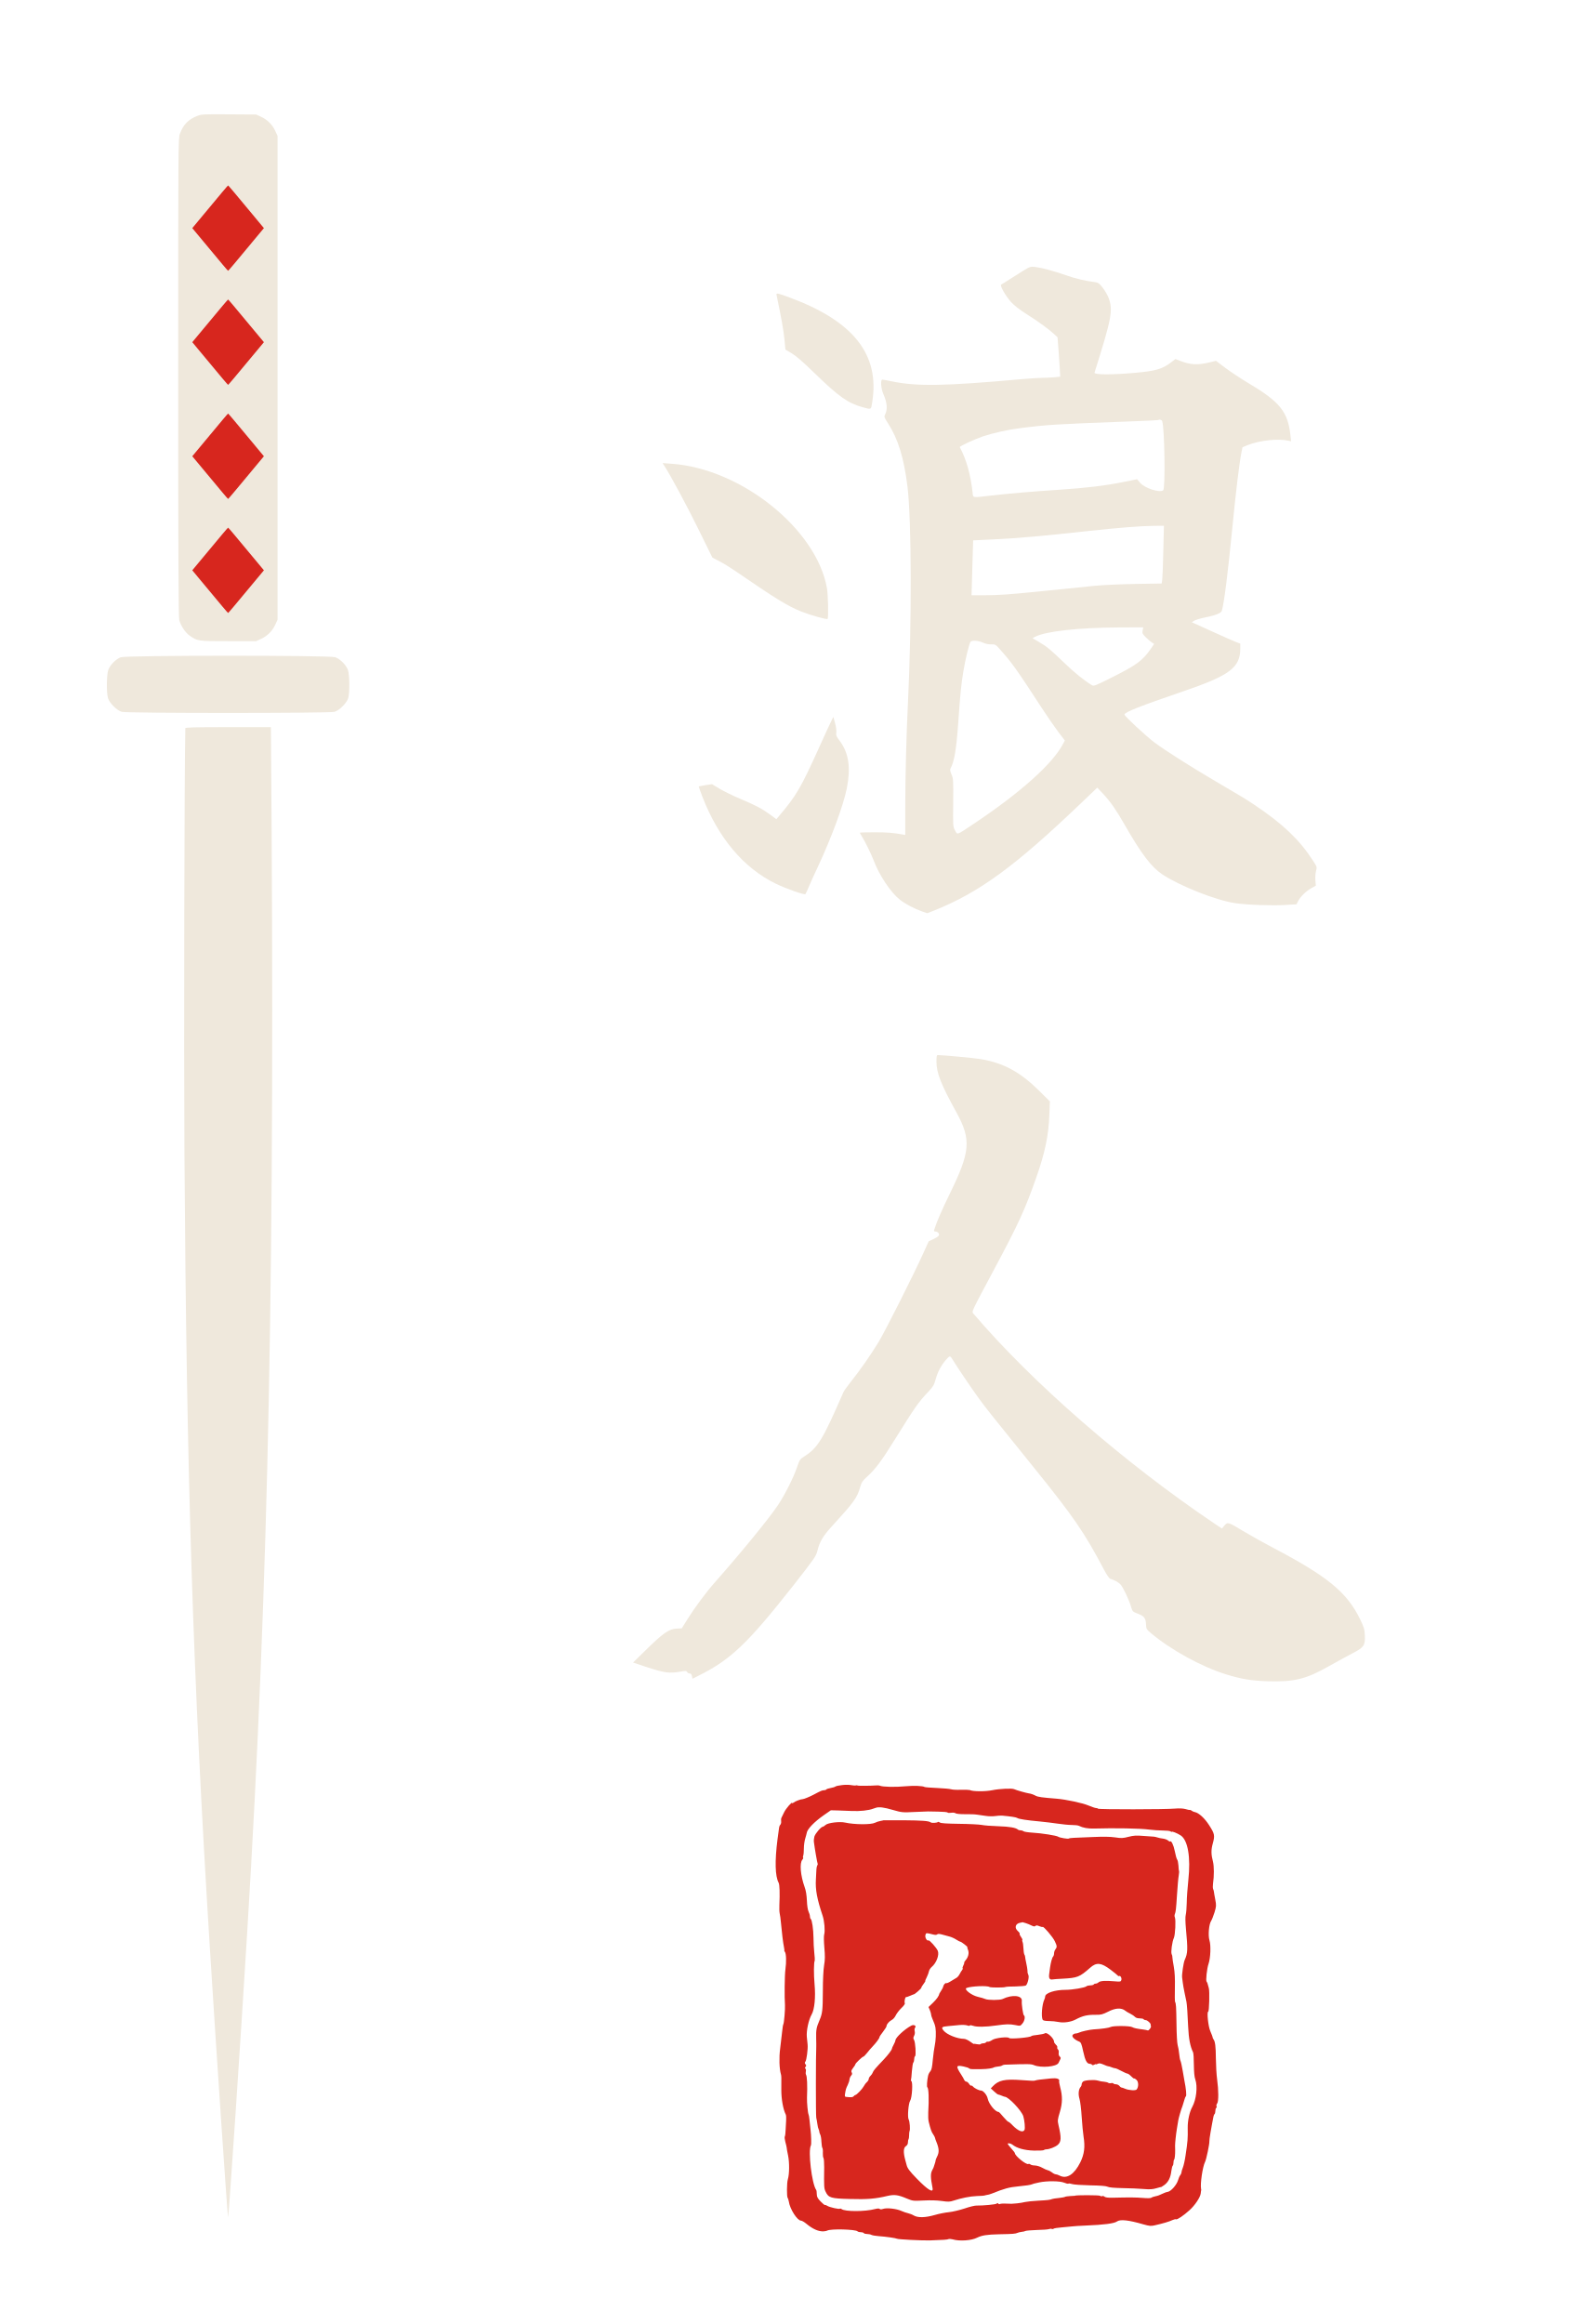
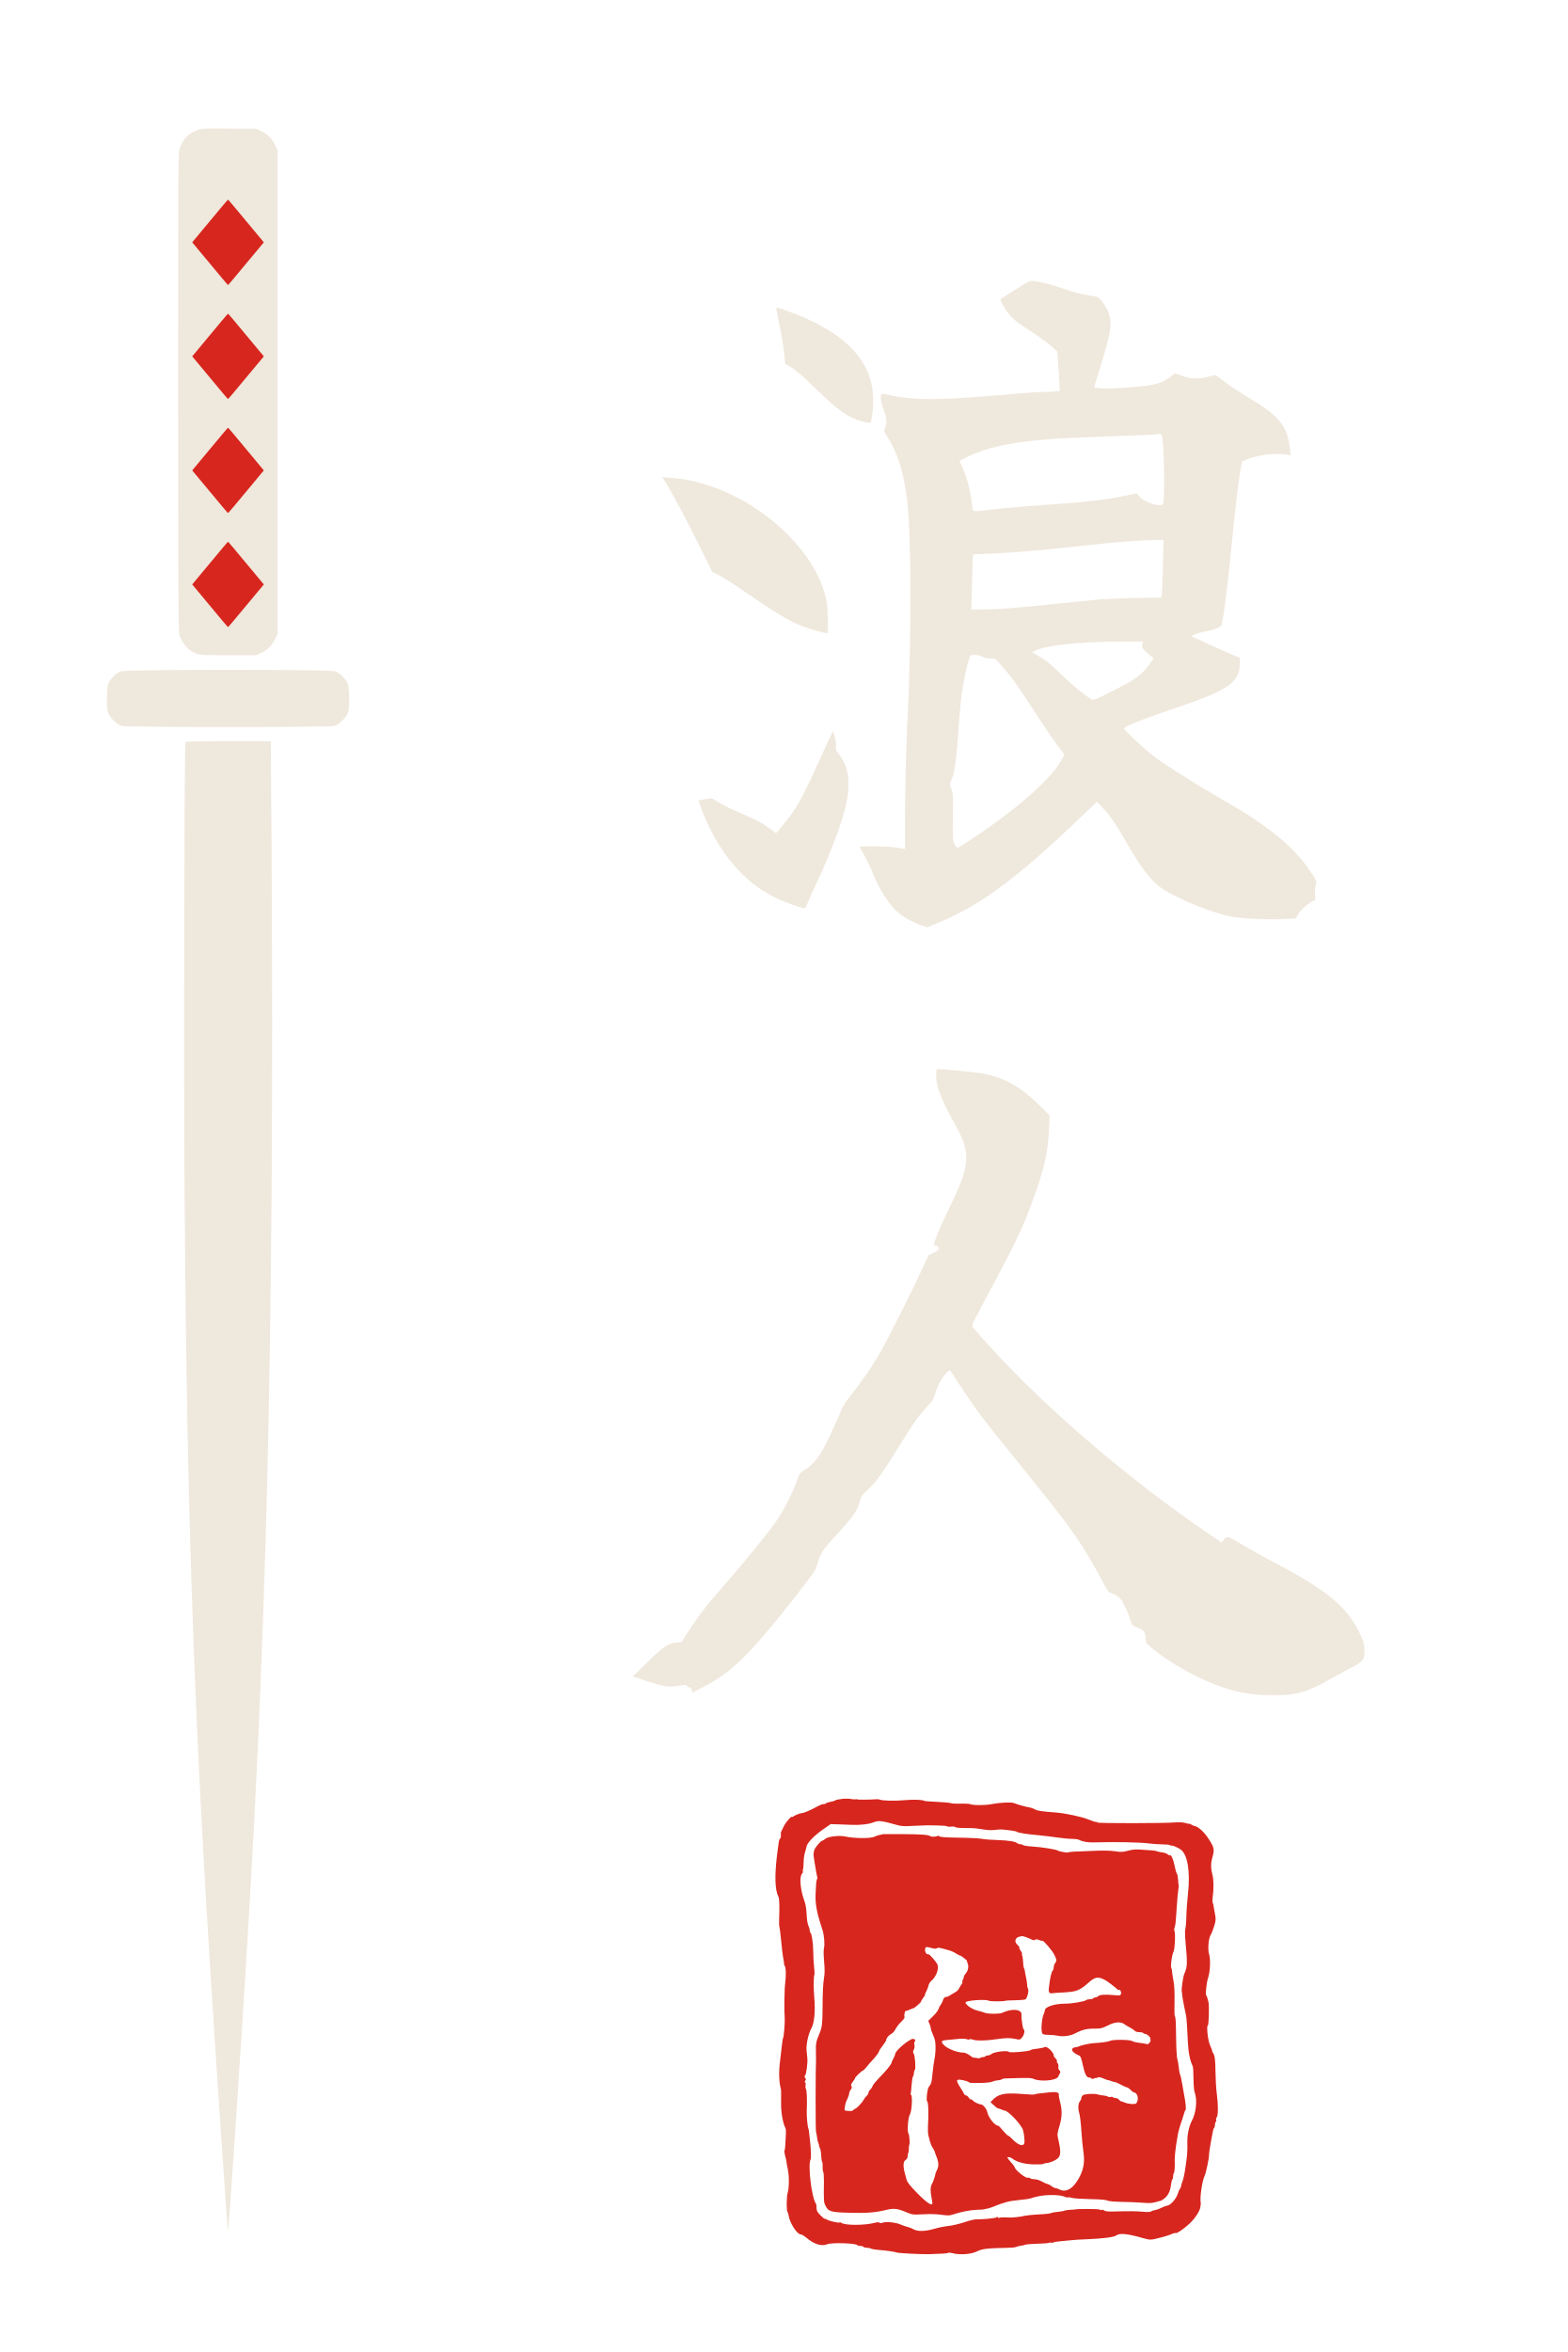
- <svg xmlns="http://www.w3.org/2000/svg" width="2.2in" height="3.26in" viewBox="0 0 1760 2608">
+ <svg xmlns="http://www.w3.org/2000/svg" width="2.2in" height="3.3in" viewBox="0 0 1760 2608">
  <g fill="#D7261E" transform="translate(0,2608) scale(0.1,-0.1)">
    <path d="M2347 23770 l-209 -250 209 -250 c114 -137 210 -250 213 -250 3 0 99 113 213 250 l209 250 -209 250 c-114 138 -210 250 -213 250 -3 0 -99 -112 -213 -250z" />
    <path d="M2347 22490 l-209 -250 209 -250 c114 -137 210 -250 213 -250 3 0 99 113 213 250 l209 250 -209 250 c-114 138 -210 250 -213 250 -3 0 -99 -112 -213 -250z" />
    <path d="M2347 21210 l-209 -250 209 -250 c114 -137 210 -250 213 -250 3 0 99 113 213 250 l209 250 -209 250 c-114 138 -210 250 -213 250 -3 0 -99 -112 -213 -250z" />
    <path d="M2347 19930 l-209 -250 209 -250 c114 -137 210 -250 213 -250 3 0 99 113 213 250 l209 250 -209 250 c-114 138 -210 250 -213 250 -3 0 -99 -112 -213 -250z" />
    <path d="M9452 6048 c-35 -4 -69 -11 -75 -16 -7 -6 -31 -13 -54 -17 -24 -4 -45 -11 -49 -16 -3 -5 -14 -9 -25 -9 -21 0 -35 -6 -116 -49 -45 -24 -111 -51 -124 -51 -22 0 -85 -24 -103 -39 -9 -7 -16 -10 -16 -5 0 19 -70 -62 -90 -104 -12 -26 -26 -54 -30 -62 -4 -8 -5 -26 -3 -39 2 -13 -2 -30 -9 -38 -14 -17 -12 -11 -32 -165 -31 -244 -27 -412 13 -487 11 -19 14 -121 8 -251 -2 -36 0 -78 4 -95 4 -16 10 -59 13 -95 10 -114 25 -234 34 -277 5 -24 7 -43 4 -43 -2 0 1 -6 7 -14 15 -18 18 -113 6 -196 -9 -61 -12 -322 -5 -400 3 -43 -10 -201 -18 -215 -4 -5 -10 -44 -14 -85 -4 -41 -14 -126 -22 -188 -14 -106 -10 -226 9 -292 5 -15 5 -30 4 -175 0 -102 20 -216 50 -275 4 -8 6 -37 4 -65 -2 -27 -4 -77 -6 -110 -1 -33 -5 -65 -9 -71 -4 -6 -1 -33 6 -60 8 -27 14 -56 15 -64 0 -8 7 -49 16 -90 16 -79 15 -208 -3 -267 -12 -38 -13 -194 -2 -208 5 -6 10 -24 13 -40 12 -85 95 -215 137 -215 10 0 37 -16 60 -35 72 -60 138 -89 195 -85 17 1 34 5 39 8 36 22 317 15 340 -8 6 -6 22 -10 37 -10 15 0 31 -5 34 -10 3 -6 20 -10 36 -10 17 0 39 -4 49 -10 10 -5 47 -12 82 -14 85 -6 193 -22 205 -29 13 -8 277 -21 368 -19 150 5 201 8 211 15 6 3 26 2 45 -3 77 -23 213 -14 276 19 53 26 110 35 248 38 155 3 180 5 205 16 8 4 29 9 46 11 17 1 36 6 43 10 7 4 65 9 129 11 64 1 125 6 135 10 9 4 23 5 31 2 7 -3 17 -2 22 3 5 4 45 11 89 14 44 4 96 9 115 11 19 3 91 7 160 10 197 8 315 23 345 45 37 27 130 17 298 -32 69 -19 84 -21 130 -10 88 20 160 41 195 58 18 8 36 12 41 9 12 -7 84 41 150 101 62 55 122 146 127 189 1 16 4 32 5 35 1 3 1 9 -1 15 -11 59 17 250 45 305 14 27 51 205 48 230 -1 8 5 53 13 100 9 47 17 92 18 100 12 72 19 101 27 106 5 3 9 18 9 34 0 16 4 31 10 35 5 3 7 12 3 20 -3 9 1 22 8 31 16 20 16 148 -1 269 -7 50 -13 155 -14 235 -1 136 -8 191 -27 215 -4 6 -7 12 -8 15 0 9 -13 44 -28 78 -23 52 -40 217 -23 217 11 0 17 229 7 263 -4 12 -9 32 -12 44 -2 12 -8 25 -13 30 -11 11 3 146 22 201 22 66 28 205 10 263 -17 56 -6 180 19 218 9 13 25 56 38 96 20 68 21 77 8 144 -8 39 -14 78 -15 86 -1 8 -4 23 -9 32 -4 10 -4 37 -1 60 13 86 12 194 0 244 -22 84 -23 134 -2 209 24 87 20 107 -42 203 -49 77 -116 139 -161 147 -12 2 -27 9 -34 15 -7 6 -17 10 -21 9 -5 -2 -28 3 -51 10 -27 7 -68 9 -115 5 -101 -10 -859 -11 -865 -1 -2 4 -12 7 -21 7 -10 0 -49 13 -87 29 -66 28 -255 68 -355 76 -164 13 -210 19 -236 33 -26 14 -55 24 -79 27 -32 5 -137 35 -161 46 -25 13 -165 6 -249 -11 -78 -16 -220 -15 -251 2 -5 2 -49 4 -99 3 -49 -2 -100 1 -112 6 -12 4 -82 11 -154 14 -73 3 -136 8 -141 11 -21 13 -119 17 -208 9 -121 -12 -269 -8 -295 6 -6 3 -23 5 -40 3 -70 -5 -206 -6 -211 -1 -3 3 -12 3 -18 1 -7 -3 -30 -1 -52 3 -21 5 -68 5 -102 1z m568 -279 c102 -29 109 -30 245 -23 77 3 145 6 150 6 6 -1 56 -1 112 -2 57 -1 105 -5 108 -10 3 -5 21 -6 40 -3 19 3 41 1 48 -5 8 -7 52 -11 108 -11 52 1 112 -1 134 -5 22 -3 66 -9 98 -14 32 -5 79 -6 105 -2 26 4 61 6 79 5 90 -8 159 -18 169 -26 14 -12 113 -27 249 -39 61 -6 153 -17 206 -25 53 -8 124 -15 158 -15 34 0 69 -4 79 -9 46 -23 102 -33 171 -31 227 7 522 2 621 -12 41 -5 109 -10 150 -10 41 0 81 -4 88 -10 6 -6 12 -8 12 -5 0 10 63 -15 101 -40 81 -53 114 -245 86 -501 -9 -86 -18 -202 -18 -257 -1 -54 -6 -114 -11 -133 -6 -22 -5 -77 2 -156 22 -235 21 -274 -14 -351 -13 -28 -33 -163 -29 -195 2 -8 4 -33 7 -55 2 -22 12 -76 21 -120 9 -44 19 -89 21 -100 5 -23 14 -152 19 -280 6 -133 23 -221 55 -286 5 -9 9 -72 9 -140 1 -81 6 -138 16 -164 28 -80 12 -225 -34 -309 -31 -56 -52 -153 -51 -234 2 -121 0 -150 -24 -309 -8 -56 -22 -118 -31 -139 -8 -20 -15 -43 -15 -52 0 -8 -6 -23 -13 -31 -8 -9 -19 -34 -25 -56 -16 -54 -80 -127 -116 -132 -15 -2 -44 -13 -64 -23 -20 -11 -52 -23 -72 -26 -19 -4 -41 -11 -48 -17 -8 -6 -45 -7 -100 -2 -80 6 -132 7 -338 2 -47 -1 -77 3 -87 11 -9 8 -21 11 -27 7 -6 -4 -17 -2 -24 4 -10 8 -281 9 -281 0 0 0 -23 -2 -51 -3 -27 -2 -55 -5 -61 -9 -6 -4 -37 -9 -69 -13 -33 -3 -66 -8 -74 -11 -29 -11 -46 -13 -155 -19 -60 -3 -128 -10 -150 -15 -22 -6 -62 -12 -90 -15 -64 -6 -60 -6 -126 -3 -30 2 -60 -1 -66 -4 -7 -4 -15 -3 -18 3 -5 8 -11 8 -19 1 -12 -10 -151 -23 -226 -22 -19 1 -80 -14 -135 -33 -55 -18 -134 -37 -175 -41 -41 -4 -113 -18 -160 -32 -105 -30 -187 -32 -233 -6 -18 11 -47 22 -65 26 -17 4 -52 15 -76 26 -54 25 -164 37 -204 23 -20 -7 -33 -7 -40 0 -6 6 -24 5 -52 -2 -112 -30 -338 -30 -375 0 -6 5 -14 7 -18 4 -8 -9 -118 16 -142 32 -12 8 -24 12 -26 9 -3 -2 -25 15 -48 39 -35 36 -43 51 -44 82 0 22 -3 44 -7 49 -49 69 -93 438 -59 500 6 12 4 109 -5 183 -3 28 -8 75 -11 103 -3 29 -7 55 -10 59 -8 13 -20 136 -18 190 6 138 1 239 -11 258 -4 7 -5 24 -2 37 3 13 1 27 -4 30 -8 5 -7 11 1 21 9 11 9 17 -1 29 -9 11 -10 18 -1 29 13 15 30 144 25 191 -1 17 -5 57 -9 89 -6 66 20 190 55 251 32 57 45 193 32 337 -10 112 -9 249 2 266 2 4 0 43 -5 87 -5 44 -9 121 -9 170 -1 95 -17 202 -31 211 -5 3 -9 15 -9 28 0 13 -7 36 -15 53 -9 18 -17 68 -19 124 -3 63 -11 114 -26 154 -46 128 -58 269 -25 305 8 9 12 19 9 23 -4 3 -3 14 1 24 4 10 7 46 7 80 0 35 7 84 15 110 8 27 16 55 17 63 5 43 85 126 196 203 l75 52 80 -2 c44 -1 114 -4 155 -6 93 -4 188 6 240 26 8 3 22 8 30 10 35 12 91 5 190 -24z" />
    <path d="M9916 5653 c-1 -1 -17 -5 -35 -8 -18 -3 -46 -12 -61 -20 -44 -23 -233 -21 -335 2 -60 14 -194 -2 -220 -27 -12 -11 -26 -20 -31 -20 -19 0 -84 -76 -94 -110 -5 -18 -8 -47 -5 -64 10 -79 37 -231 41 -238 3 -4 2 -14 -3 -20 -4 -7 -9 -26 -10 -43 -1 -16 -4 -68 -6 -115 -7 -115 12 -219 76 -410 19 -57 29 -169 17 -209 -5 -17 -4 -79 2 -148 8 -92 8 -135 -3 -198 -8 -49 -14 -163 -14 -295 -1 -209 -5 -245 -37 -320 -36 -84 -40 -109 -38 -205 1 -44 2 -87 1 -95 -5 -73 -6 -772 0 -795 4 -16 10 -49 13 -73 3 -24 9 -49 13 -55 4 -7 8 -19 8 -27 0 -8 5 -24 11 -35 6 -11 12 -47 13 -80 2 -33 6 -64 11 -70 4 -5 7 -30 5 -55 -1 -25 2 -50 7 -57 5 -6 8 -53 8 -105 -3 -222 -2 -235 16 -273 32 -69 59 -77 274 -82 192 -6 286 2 419 34 78 18 119 13 216 -28 70 -29 74 -29 192 -23 75 4 153 2 205 -6 70 -10 90 -9 128 4 89 29 186 49 265 52 44 1 80 4 80 5 0 1 9 3 20 5 27 4 46 9 70 19 134 54 192 70 290 79 91 9 137 16 155 23 20 8 17 7 84 22 84 18 232 17 279 -3 21 -9 42 -14 48 -11 5 4 24 1 43 -5 18 -6 109 -12 202 -14 114 -2 177 -7 193 -15 16 -9 74 -14 170 -16 80 -1 187 -6 236 -10 71 -6 101 -4 145 9 30 9 55 15 55 14 0 -1 15 9 33 22 44 32 70 84 78 155 4 30 11 58 15 61 5 3 9 18 9 33 0 15 3 31 7 35 8 7 13 60 12 111 0 17 -1 37 -1 45 0 33 10 129 21 195 7 39 14 79 15 90 3 23 34 131 47 160 4 11 13 39 19 62 6 23 14 45 19 47 10 6 2 90 -16 176 -2 8 -10 58 -19 110 -9 52 -20 103 -25 113 -5 9 -12 45 -15 80 -3 34 -11 78 -17 97 -6 19 -12 124 -13 235 -3 201 -5 232 -16 250 -3 6 -4 77 -2 158 2 106 -1 172 -12 235 -9 48 -16 96 -16 106 1 11 -3 27 -8 36 -11 21 5 141 25 184 15 34 23 200 11 229 -5 9 -5 25 -1 35 11 29 14 51 25 222 6 91 14 186 19 212 4 27 6 50 4 52 -3 2 -6 29 -7 60 -2 30 -8 61 -15 69 -6 8 -18 50 -26 93 -14 70 -40 123 -53 109 -3 -3 -13 2 -23 11 -10 9 -35 18 -56 21 -21 2 -49 8 -63 13 -14 4 -32 9 -40 9 -8 0 -60 4 -115 8 -83 7 -112 5 -170 -10 -62 -16 -79 -17 -151 -6 -56 8 -132 9 -245 4 -90 -4 -188 -8 -216 -9 -29 -1 -55 -5 -58 -8 -7 -7 -104 9 -118 20 -17 13 -186 40 -291 46 -49 3 -94 10 -100 16 -5 5 -20 10 -31 10 -12 0 -25 3 -29 7 -22 22 -94 35 -221 39 -77 2 -162 9 -190 15 -27 5 -141 11 -251 12 -140 2 -206 6 -216 15 -8 6 -18 9 -21 6 -10 -11 -69 -14 -81 -5 -22 17 -94 22 -309 24 -120 1 -220 1 -221 0z m1595 -1154 c19 -6 49 -18 66 -27 24 -12 36 -13 44 -5 8 8 20 8 44 -3 18 -7 35 -11 37 -8 10 9 115 -114 136 -160 26 -54 27 -66 7 -92 -8 -10 -15 -30 -15 -44 0 -15 -5 -31 -11 -37 -11 -11 -26 -66 -34 -123 -2 -19 -7 -53 -10 -76 -6 -45 7 -64 40 -57 11 2 61 6 110 8 168 9 191 18 310 123 71 63 123 58 229 -22 41 -31 78 -61 81 -66 4 -6 10 -8 15 -5 14 8 32 -23 25 -45 -6 -19 -12 -20 -78 -14 -103 9 -159 5 -178 -12 -8 -8 -23 -14 -32 -14 -9 0 -19 -4 -22 -10 -3 -5 -21 -10 -39 -10 -17 0 -37 -5 -42 -10 -16 -16 -158 -40 -234 -40 -122 0 -230 -36 -230 -76 0 -8 -4 -22 -9 -32 -26 -52 -38 -197 -18 -229 5 -8 31 -13 67 -13 33 0 83 -5 111 -11 56 -12 138 0 189 27 81 43 133 55 230 54 56 -1 75 4 135 34 84 44 151 47 195 11 8 -7 33 -22 56 -33 22 -11 46 -28 53 -36 8 -10 29 -16 52 -16 21 0 41 -4 44 -10 3 -5 14 -10 24 -10 17 0 57 -35 55 -49 -1 -3 1 -12 3 -19 6 -14 -26 -54 -37 -47 -4 2 -26 7 -50 10 -73 9 -102 15 -124 27 -28 15 -215 16 -241 1 -19 -10 -101 -22 -193 -27 -43 -3 -139 -24 -164 -37 -10 -5 -26 -9 -37 -9 -10 0 -25 -7 -32 -16 -15 -18 18 -52 71 -74 22 -9 28 -23 47 -111 22 -103 42 -139 74 -139 10 0 21 -5 24 -10 4 -7 13 -7 26 0 10 6 19 8 19 5 0 -3 9 -1 20 5 16 8 31 6 66 -9 25 -11 48 -20 52 -19 4 1 20 -4 35 -10 16 -7 35 -12 42 -12 8 0 40 -13 70 -30 30 -16 61 -30 68 -30 7 0 26 -13 42 -30 16 -16 31 -28 34 -25 2 3 15 -4 27 -16 23 -22 24 -78 1 -107 -12 -15 -89 -10 -132 9 -16 7 -34 13 -40 13 -5 1 -16 9 -23 19 -7 9 -24 17 -37 17 -13 0 -26 4 -29 9 -3 5 -15 7 -26 4 -11 -3 -26 -1 -33 4 -6 5 -28 10 -47 12 -19 1 -49 6 -66 12 -41 13 -149 6 -168 -10 -9 -8 -16 -21 -16 -30 0 -9 -4 -21 -9 -27 -26 -27 -32 -83 -16 -136 9 -29 20 -120 25 -203 5 -82 15 -183 21 -222 19 -116 8 -198 -36 -288 -68 -137 -152 -191 -232 -150 -15 8 -35 15 -44 15 -9 0 -28 9 -42 21 -15 11 -35 22 -46 24 -11 2 -40 15 -63 28 -24 14 -60 25 -82 26 -21 0 -44 5 -52 12 -7 6 -17 8 -22 5 -22 -14 -152 91 -152 122 0 4 -18 28 -40 52 -22 24 -40 48 -40 52 0 11 35 5 52 -9 50 -40 135 -64 241 -67 59 -1 110 1 113 6 3 4 14 8 25 8 36 0 100 25 130 50 40 34 42 79 9 221 -12 52 -11 62 15 148 30 101 31 178 3 281 -8 31 -13 61 -11 66 8 25 -27 36 -89 30 -122 -12 -163 -17 -178 -23 -15 -6 -33 -5 -155 4 -190 14 -258 -1 -323 -70 l-22 -23 37 -34 c20 -19 41 -35 47 -35 6 -1 24 -6 39 -13 16 -7 31 -12 34 -12 41 0 188 -155 208 -219 14 -47 22 -136 13 -153 -17 -34 -70 -13 -133 51 -21 23 -44 41 -50 41 -5 1 -30 26 -55 55 -24 30 -48 55 -53 55 -37 0 -109 89 -122 150 -8 40 -50 90 -75 90 -22 0 -75 26 -90 45 -7 8 -16 13 -20 10 -4 -3 -15 6 -24 20 -9 14 -23 25 -31 25 -9 0 -20 10 -25 23 -6 12 -19 36 -30 52 -65 100 -62 113 24 95 30 -6 58 -16 62 -21 3 -5 22 -10 42 -9 20 0 64 0 97 0 66 1 124 9 140 20 6 3 25 7 44 9 19 1 40 6 46 11 6 5 20 9 30 10 267 9 296 9 329 -5 81 -34 256 -18 276 25 4 8 12 25 18 37 9 17 8 24 -4 34 -10 8 -14 24 -12 41 3 16 -1 33 -8 39 -7 6 -11 16 -8 23 3 7 -4 21 -16 31 -11 10 -20 24 -20 32 0 39 -81 113 -103 95 -7 -5 -42 -13 -79 -17 -37 -3 -70 -10 -73 -14 -9 -16 -241 -36 -249 -22 -12 18 -156 2 -189 -21 -17 -12 -39 -21 -48 -20 -10 2 -20 -2 -24 -8 -3 -5 -17 -10 -30 -10 -13 0 -26 -4 -29 -9 -3 -5 -21 -5 -41 -1 -19 4 -35 6 -35 3 0 -3 -19 9 -42 26 -23 17 -54 31 -69 31 -76 0 -194 48 -230 94 -28 35 -20 43 53 49 35 3 91 9 125 12 33 3 73 1 87 -4 15 -6 28 -7 31 -1 3 5 19 3 38 -4 36 -14 144 -13 257 4 115 16 150 17 213 5 58 -12 58 -12 82 17 25 29 34 82 16 92 -9 6 -27 128 -23 160 8 64 -107 76 -216 23 -30 -14 -164 -14 -194 0 -13 6 -49 17 -81 24 -73 16 -164 87 -129 100 55 21 232 28 257 11 12 -8 166 -8 180 0 6 3 57 6 114 6 57 1 109 6 115 11 20 17 39 97 27 119 -5 10 -10 27 -9 38 0 19 -9 77 -19 118 -3 11 -6 30 -7 41 0 11 -5 26 -10 33 -4 7 -9 39 -10 71 -1 31 -6 62 -10 69 -4 7 -5 16 -2 21 3 5 -4 20 -15 35 -11 14 -18 30 -15 34 3 5 -6 19 -19 30 -43 37 -30 85 25 95 14 2 25 5 26 6 1 0 16 -4 35 -10z m-1034 -129 c19 -5 35 -4 41 2 8 8 24 7 54 -1 24 -7 60 -17 81 -22 21 -5 56 -20 77 -34 22 -14 44 -25 48 -25 5 0 26 -13 47 -30 21 -16 35 -30 32 -30 -3 0 0 -14 7 -31 15 -35 3 -83 -27 -117 -10 -11 -17 -23 -15 -28 1 -5 -4 -20 -11 -32 -7 -13 -10 -26 -7 -29 3 -4 1 -12 -5 -20 -7 -7 -19 -28 -28 -45 -9 -18 -25 -37 -36 -43 -11 -6 -39 -23 -63 -38 -23 -15 -47 -25 -51 -22 -10 6 -32 -18 -35 -38 -1 -8 -10 -27 -21 -43 -11 -16 -20 -31 -21 -34 -6 -29 -30 -63 -72 -104 l-51 -49 15 -35 c8 -19 14 -41 14 -49 0 -8 6 -29 14 -46 23 -53 29 -71 35 -102 8 -49 4 -146 -8 -200 -6 -27 -16 -99 -22 -160 -7 -83 -14 -114 -28 -130 -10 -11 -22 -33 -25 -50 -12 -56 -16 -124 -8 -129 15 -9 19 -136 10 -281 -2 -38 0 -86 5 -105 21 -85 32 -117 50 -141 10 -14 19 -32 21 -40 1 -8 7 -25 13 -39 34 -82 36 -124 8 -176 -8 -16 -15 -34 -15 -41 0 -6 -4 -22 -9 -35 -5 -13 -9 -26 -10 -31 0 -4 -8 -22 -18 -40 -21 -40 -20 -81 3 -200 13 -63 -51 -25 -179 107 -78 80 -104 115 -112 151 -2 6 -8 30 -15 55 -23 85 -21 137 6 155 16 10 24 25 24 44 0 15 3 31 7 34 3 4 6 24 6 44 0 21 2 42 5 48 9 15 2 112 -10 130 -15 25 -3 181 17 211 21 31 32 209 13 220 -4 3 -7 8 -4 12 2 4 7 47 10 97 4 49 11 94 16 99 6 6 10 22 10 37 0 15 4 31 10 34 13 8 4 159 -12 184 -10 16 -9 25 1 45 8 14 11 35 7 51 -4 15 -2 33 4 40 18 22 -14 39 -43 23 -77 -41 -177 -135 -177 -164 0 -7 -9 -29 -20 -49 -11 -20 -20 -40 -20 -46 0 -12 -45 -72 -89 -118 -97 -102 -119 -128 -125 -147 -4 -12 -15 -29 -26 -39 -11 -10 -20 -26 -20 -35 0 -9 -9 -25 -21 -36 -12 -10 -28 -32 -36 -48 -16 -30 -80 -96 -93 -96 -4 0 -13 -6 -19 -14 -11 -13 -28 -14 -89 -7 -10 1 -12 11 -8 34 8 51 11 60 30 99 10 20 19 48 20 63 2 14 10 33 19 43 11 12 13 22 6 35 -8 13 -4 25 15 50 15 19 26 37 26 42 0 10 78 85 89 85 5 0 24 19 43 43 18 23 46 56 63 73 39 41 75 90 75 102 0 6 18 33 40 61 22 28 40 57 40 65 0 19 30 54 60 69 14 7 33 29 43 50 10 21 38 58 63 82 26 24 43 48 39 55 -8 12 3 70 13 68 4 -1 24 6 46 15 21 9 40 17 43 17 10 0 83 64 83 73 0 6 11 25 26 44 14 18 22 33 19 33 -3 0 4 19 16 41 11 23 23 54 25 68 3 14 16 35 30 47 53 44 88 136 69 182 -16 36 -94 124 -105 117 -16 -10 -41 32 -34 59 7 27 6 27 91 6z" />
  </g>
  <g fill="#EFE8DC" transform="translate(0,2608) scale(0.1,-0.1)">
    <path d="M2216 24780 c-102 -40 -158 -97 -196 -199 -20 -50 -20 -97 -20 -2732 0 -1989 3 -2692 12 -2727 15 -61 69 -143 116 -175 89 -62 89 -62 432 -62 l315 0 56 26 c71 33 125 87 158 158 l26 56 0 2715 0 2715 -26 56 c-33 71 -87 125 -158 158 l-56 26 -305 2 c-281 2 -309 1 -354 -17z m547 -1021 l199 -239 -199 -239 c-109 -132 -200 -240 -203 -240 -3 0 -94 108 -203 240 l-199 239 199 239 c109 132 200 240 203 240 3 0 94 -108 203 -240z m0 -1280 l199 -239 -199 -239 c-109 -132 -200 -240 -203 -240 -3 0 -94 108 -203 240 l-199 239 199 239 c109 132 200 240 203 240 3 0 94 -108 203 -240z m0 -1280 l199 -239 -199 -239 c-109 -132 -200 -240 -203 -240 -3 0 -94 108 -203 240 l-199 239 199 239 c109 132 200 240 203 240 3 0 94 -108 203 -240z m0 -1280 l199 -239 -199 -239 c-109 -132 -200 -240 -203 -240 -3 0 -94 108 -203 240 l-199 239 199 239 c109 132 200 240 203 240 3 0 94 -108 203 -240z" />
    <path d="M11484 23042 c-43 -27 -114 -72 -157 -99 -42 -28 -83 -53 -90 -56 -20 -7 47 -126 109 -195 37 -41 95 -86 177 -138 133 -84 240 -162 305 -221 l41 -38 10 -130 c6 -71 12 -171 15 -221 l5 -91 -67 -7 c-37 -3 -96 -6 -132 -6 -36 0 -141 -7 -235 -15 -864 -78 -1174 -83 -1454 -25 -52 11 -100 20 -108 20 -23 0 -16 -100 11 -161 44 -102 50 -175 17 -236 -10 -19 -5 -31 35 -93 114 -177 179 -388 219 -712 46 -384 49 -1525 5 -2428 -18 -362 -30 -836 -30 -1162 l0 -318 -27 5 c-112 20 -178 25 -320 25 -90 0 -163 -2 -163 -5 0 -3 11 -22 24 -43 37 -59 103 -194 131 -267 62 -166 192 -361 294 -441 61 -48 165 -103 252 -133 l56 -19 74 29 c509 203 910 496 1658 1212 l176 168 68 -72 c83 -90 145 -179 243 -351 182 -318 296 -468 417 -549 194 -130 608 -294 819 -324 133 -20 421 -30 571 -20 l118 7 19 37 c26 50 85 108 146 143 l52 29 -5 59 c-3 35 0 78 7 105 12 44 12 45 -31 112 -151 236 -339 416 -659 630 -113 75 -118 78 -435 264 -273 160 -562 343 -687 436 -95 71 -338 297 -338 314 0 26 174 95 654 259 531 181 646 268 646 485 l0 52 -47 18 c-27 10 -136 58 -243 107 -107 49 -208 95 -225 102 l-29 13 26 17 c14 9 70 26 123 37 114 22 181 49 188 75 26 88 68 424 117 924 40 410 80 740 103 853 l12 58 58 24 c133 53 341 76 460 49 l27 -6 -6 58 c-29 275 -117 384 -482 600 -78 47 -190 121 -249 165 l-106 80 -61 -15 c-141 -35 -223 -32 -342 15 l-52 20 -48 -37 c-101 -77 -175 -98 -419 -119 -249 -22 -448 -21 -441 3 194 616 210 701 157 842 -12 30 -41 81 -66 112 -41 52 -50 57 -93 63 -102 12 -212 39 -322 77 -140 49 -266 83 -341 92 -54 6 -59 4 -135 -42z m1560 -1689 c27 -88 36 -757 11 -775 -41 -31 -208 24 -259 84 l-34 40 -154 -31 c-201 -41 -420 -67 -708 -86 -316 -21 -560 -42 -768 -65 -231 -27 -209 -31 -217 38 -23 201 -69 365 -143 504 -5 10 170 91 263 122 120 39 277 74 405 90 312 40 403 46 1245 77 171 6 312 13 314 15 11 11 40 2 45 -13z m12 -1455 c-3 -156 -9 -302 -12 -324 l-6 -42 -297 -5 c-163 -3 -368 -12 -456 -21 -88 -9 -317 -32 -510 -52 -465 -47 -554 -53 -726 -54 l-145 0 3 113 c1 61 6 200 9 308 l6 195 247 12 c251 12 547 38 1046 93 338 37 581 56 734 58 l114 1 -7 -282z m-232 -893 c-6 -32 -2 -39 37 -78 24 -23 55 -50 68 -58 l24 -15 -31 -46 c-97 -141 -160 -188 -443 -330 -181 -91 -204 -100 -223 -88 -88 53 -201 144 -316 256 -153 147 -190 178 -285 233 l-67 39 29 16 c121 62 480 102 941 105 l273 1 -7 -35z m-1794 -136 c28 -13 63 -21 93 -20 46 1 51 -1 95 -51 137 -152 194 -232 474 -663 61 -93 144 -214 184 -267 l75 -98 -17 -32 c-114 -225 -483 -555 -1012 -907 -190 -127 -176 -122 -204 -69 -23 42 -23 48 -20 311 2 253 1 270 -19 316 -17 41 -19 53 -9 72 41 76 64 215 85 514 22 319 33 425 56 565 22 137 66 318 82 338 15 19 87 14 137 -9z" />
    <path d="M8715 22772 c57 -275 78 -392 88 -493 l12 -122 69 -41 c48 -28 127 -96 250 -216 279 -271 381 -344 548 -390 99 -27 94 -30 107 56 87 535 -210 911 -929 1176 -130 49 -149 52 -145 30z" />
    <path d="M7455 20854 c70 -107 254 -449 385 -716 l155 -315 80 -42 c45 -23 126 -73 181 -111 449 -309 585 -392 740 -454 104 -41 283 -91 292 -81 12 12 6 268 -7 345 -118 664 -964 1342 -1746 1396 l-99 7 19 -29z" />
    <path d="M1355 18704 c-55 -20 -121 -88 -140 -143 -19 -55 -21 -255 -3 -315 16 -55 99 -138 154 -154 60 -17 2328 -17 2388 0 55 16 138 99 154 154 18 60 16 261 -3 315 -21 58 -87 124 -144 144 -66 22 -2344 22 -2406 -1z" />
    <path d="M9333 17995 c-12 -22 -76 -161 -143 -310 -204 -451 -253 -534 -448 -764 l-29 -34 -63 47 c-92 68 -171 110 -338 180 -82 34 -187 86 -235 114 l-86 52 -73 -11 c-40 -7 -74 -13 -76 -14 -1 -1 17 -54 41 -116 180 -464 462 -799 822 -975 119 -58 324 -130 335 -117 4 4 23 47 43 94 20 48 62 140 93 205 153 327 289 692 328 888 46 231 22 396 -79 531 -39 51 -44 64 -39 95 3 21 -2 63 -14 105 l-19 70 -20 -40z" />
    <path d="M2080 17908 c-11 -451 -17 -3609 -10 -4768 23 -3601 94 -5852 285 -8915 70 -1128 199 -3035 205 -3027 8 8 141 1991 214 3192 244 3980 315 7545 267 13463 l-1 67 -480 0 c-377 0 -480 -3 -480 -12z" />
    <path d="M10510 14167 c0 -128 50 -254 225 -572 167 -304 156 -439 -75 -910 -85 -174 -151 -325 -174 -402 -6 -18 -3 -23 11 -23 11 0 24 -5 31 -12 24 -24 11 -43 -47 -71 l-58 -27 -58 -128 c-112 -249 -425 -869 -503 -1000 -91 -149 -206 -314 -312 -447 -39 -49 -78 -103 -85 -120 -230 -529 -286 -622 -437 -718 -51 -33 -54 -38 -83 -123 -38 -112 -133 -302 -210 -419 -97 -147 -403 -522 -710 -870 -97 -109 -230 -288 -309 -415 l-65 -104 -54 -2 c-88 -3 -155 -49 -361 -253 l-131 -128 140 -47 c214 -70 263 -77 393 -55 57 10 66 10 74 -5 5 -9 18 -16 29 -16 14 0 21 -9 25 -30 l6 -29 81 41 c352 177 543 360 1055 1011 236 302 250 322 266 384 25 103 63 167 171 284 241 264 276 312 310 434 15 52 26 68 78 115 90 81 162 177 305 408 236 378 265 421 382 545 53 57 64 75 81 139 23 82 60 153 114 216 45 51 48 52 76 5 48 -79 205 -312 289 -428 88 -121 121 -162 616 -775 455 -563 575 -738 797 -1160 27 -50 56 -93 65 -96 50 -16 93 -39 116 -63 29 -30 98 -174 120 -252 16 -53 17 -55 76 -78 72 -27 89 -50 92 -120 2 -51 5 -55 53 -96 225 -191 578 -384 856 -468 164 -50 275 -68 454 -74 302 -9 433 23 695 172 91 51 208 115 260 142 127 65 143 88 138 199 -4 73 -9 91 -55 186 -147 300 -364 478 -973 798 -107 56 -261 142 -342 191 -165 100 -171 102 -208 57 l-26 -31 -80 53 c-1017 685 -2050 1585 -2708 2357 -22 26 -32 4 234 503 274 513 344 666 470 1025 97 274 139 474 147 703 l6 152 -124 123 c-212 209 -398 309 -654 352 -73 12 -424 45 -481 45 -11 0 -14 -17 -14 -73z" />
  </g>
</svg>
